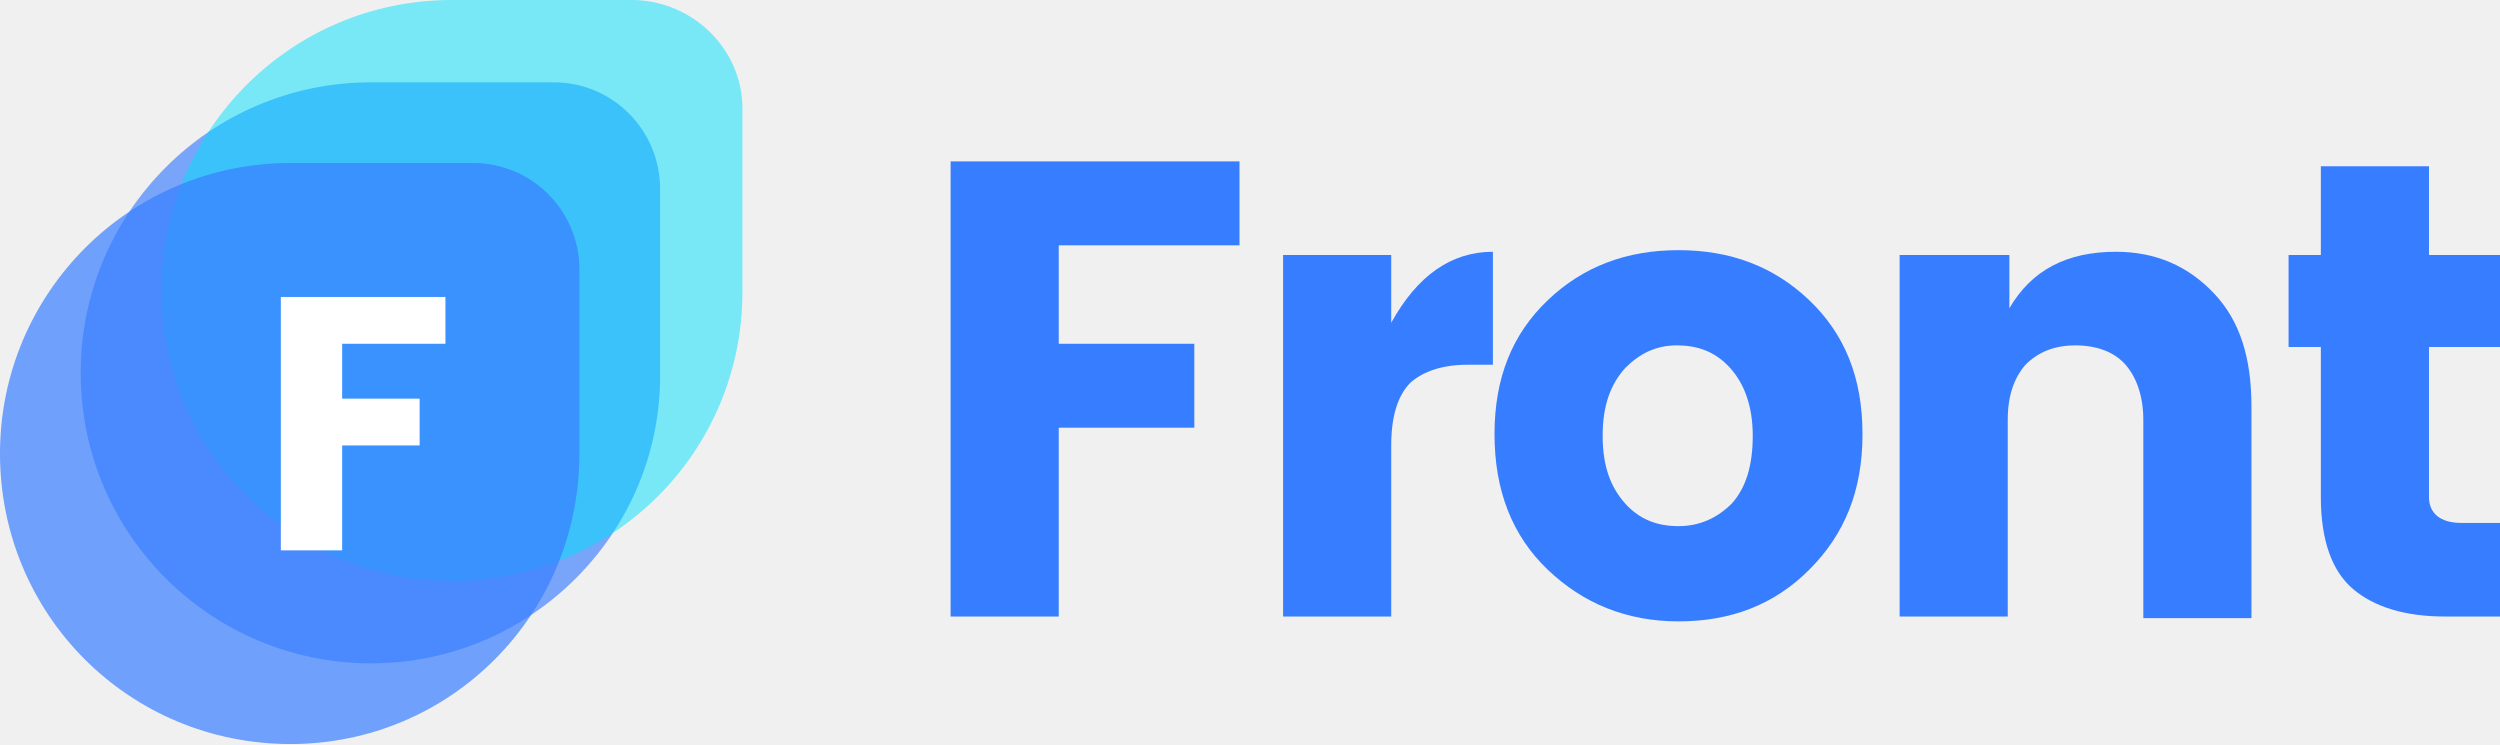
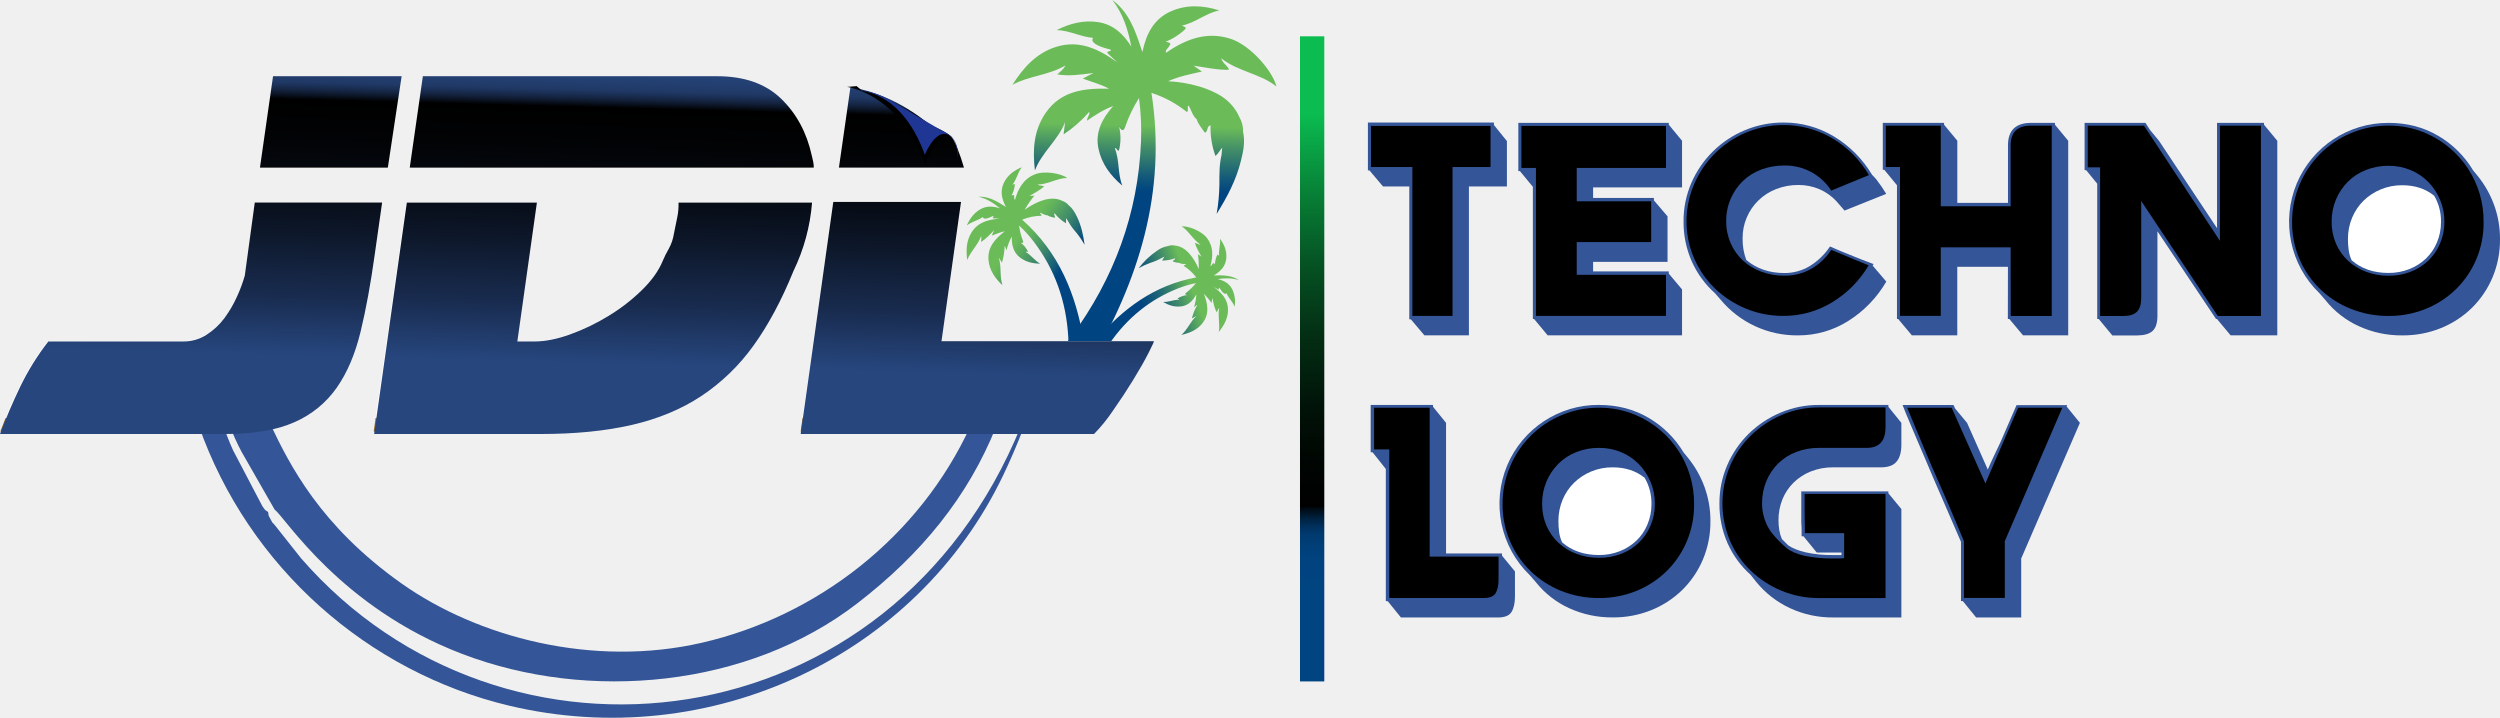
- <svg xmlns="http://www.w3.org/2000/svg" version="1.1" id="Layer_1" x="0px" y="0px" viewBox="0 0 154.9 46.1" style="enable-background:new 0 0 154.9 46.1;" xml:space="preserve">
-   <style type="text/css">
- 	.st0{fill:#377DFF;}
- 	.st1{opacity:0.65; fill:#377DFF; enable-background:new;}
- 	.st2{opacity:0.5; fill:#00DFFC; enable-background:new;}
- 	.st3{opacity:0.7; fill:#377DFF; enable-background:new;}
- 	.st4{fill:#FFFFFF;}
- </style>
-   <path class="st0" d="M58.9,38.2V10h17.9v5.2H65.6v6.1H74v5.2h-8.4v11.7H58.9z" />
-   <path class="st0" d="M86.2,15.8V20c1.6-2.9,3.7-4.4,6.3-4.4v7h-1.6c-1.5,0-2.7,0.4-3.5,1.1c-0.8,0.8-1.2,2.1-1.2,3.9v10.6h-6.7V15.8  H86.2z" />
-   <path class="st0" d="M95.9,35.3c-2.2-2.1-3.3-4.9-3.3-8.4c0-3.5,1.1-6.2,3.3-8.3c2.2-2.1,4.9-3.1,8.1-3.1s5.9,1,8.1,3.1  s3.3,4.8,3.3,8.3s-1.1,6.2-3.3,8.4s-4.9,3.2-8.1,3.2S98.1,37.4,95.9,35.3z M107.3,31.2c0.9-1,1.3-2.4,1.3-4.2s-0.5-3.2-1.4-4.2  s-2-1.4-3.3-1.4s-2.3,0.5-3.2,1.4c-0.9,1-1.4,2.3-1.4,4.2s0.5,3.2,1.4,4.2s2,1.4,3.3,1.4S106.4,32.1,107.3,31.2z" />
-   <path class="st0" d="M124.5,15.8v3.3c1.4-2.4,3.6-3.5,6.6-3.5c2.5,0,4.5,0.9,6.1,2.6s2.3,4,2.3,7v13.1h-6.7V26  c0-1.4-0.4-2.6-1.1-3.4c-0.7-0.8-1.8-1.2-3.1-1.2s-2.3,0.4-3.1,1.2c-0.7,0.8-1.1,1.9-1.1,3.4v12.2h-6.7V15.8H124.5z" />
-   <path class="st0" d="M152.5,32.4h2.4v5.8h-3.4c-2.5,0-4.4-0.6-5.7-1.7c-1.3-1.1-2-3-2-5.7v-9.3h-2v-5.7h2v-5.5h6.7v5.5h4.4v5.7h-4.4  v9.3C150.5,31.8,151.2,32.4,152.5,32.4z" />
-   <path class="st1" d="M23,41.1L23,41.1c-9.9,0-18-8-18-18l0,0c0-9.9,8-18,18-18h11.3c3.7,0,6.6,3,6.6,6.6v11.4  C41,33,32.9,41.1,23,41.1z" />
-   <path class="st2" d="M28,36L28,36c-9.9,0-18-8-18-18l0,0c0-9.9,8-18,18-18h11.3C43,0.1,46,3.1,46,6.7v11.4C46,28,38,36,28,36z" />
-   <path class="st3" d="M18,46.1L18,46.1c-10,0-18-8-18-18l0,0c0-9.9,8-18,18-18h11.3c3.7,0,6.6,3,6.6,6.6v11.4  C35.9,38.1,27.9,46.1,18,46.1z" />
-   <path class="st4" d="M17.4,34.1V18.4h10.2v2.9h-6.4v3.4H26v2.9h-4.8v6.5H17.4z" />
+ <svg xmlns="http://www.w3.org/2000/svg" xmlns:xlink="http://www.w3.org/1999/xlink" id="Capa_1" data-name="Capa 1" viewBox="0 0 1645.82 472.51">
+   <defs>
+     <style>.cls-1{fill:url(#Degradado_sin_nombre_7);}.cls-2{fill:url(#Degradado_sin_nombre_9);}.cls-3{fill:url(#Degradado_sin_nombre_5);}.cls-14,.cls-4{fill:#345597;}.cls-11,.cls-12,.cls-13,.cls-4{fill-rule:evenodd;}.cls-5{fill:url(#Degradado_sin_nombre_3);}.cls-6{fill:url(#Degradado_sin_nombre_3-2);}.cls-7{fill:url(#Degradado_sin_nombre_3-3);}.cls-8{fill:url(#Degradado_sin_nombre_3-4);}.cls-9{fill:url(#Degradado_sin_nombre_3-5);}.cls-10{fill:none;}.cls-11{fill:url(#Degradado_sin_nombre_375);}.cls-13{fill:#1f3694;}.cls-15{fill:#fff;}.cls-16{fill:url(#Degradado_sin_nombre_8);}</style>
+     <linearGradient id="Degradado_sin_nombre_7" x1="849.39" y1="473.05" x2="910.91" y2="520.45" gradientUnits="userSpaceOnUse">
+       <stop offset="0" stop-color="#6bbc59" />
+       <stop offset="0.07" stop-color="#60b05d" />
+       <stop offset="0.21" stop-color="#439068" />
+       <stop offset="0.39" stop-color="#155c79" />
+       <stop offset="0.46" stop-color="#004481" />
+     </linearGradient>
+     <linearGradient id="Degradado_sin_nombre_9" x1="901.42" y1="531.24" x2="989.33" y2="496.99" gradientUnits="userSpaceOnUse">
+       <stop offset="0.26" stop-color="#004481" />
+       <stop offset="0.31" stop-color="#084d7e" />
+       <stop offset="0.41" stop-color="#1d6576" />
+       <stop offset="0.52" stop-color="#408c69" />
+       <stop offset="0.64" stop-color="#6bbc59" />
+     </linearGradient>
+     <linearGradient id="Degradado_sin_nombre_5" x1="929.16" y1="323.59" x2="922.7" y2="564.34" gradientUnits="userSpaceOnUse">
+       <stop offset="0.01" stop-color="#6bbc59" />
+       <stop offset="0.29" stop-color="#6bbc59" />
+       <stop offset="0.34" stop-color="#6bbc59" />
+       <stop offset="0.4" stop-color="#428e68" />
+       <stop offset="0.48" stop-color="#13597a" />
+       <stop offset="0.52" stop-color="#004481" />
+     </linearGradient>
+     <linearGradient id="Degradado_sin_nombre_3" x1="817.44" y1="598.25" x2="817.44" y2="462.32" gradientUnits="userSpaceOnUse">
+       <stop offset="0" stop-color="#98681a" />
+       <stop offset="0" stop-color="#d4d4d4" />
+       <stop offset="0" stop-color="#fff" />
+       <stop offset="0" />
+       <stop offset="0" stop-color="#fff" />
+       <stop offset="0.05" stop-color="#fff" />
+       <stop offset="0.12" stop-color="#fff" />
+       <stop offset="1" stop-color="#fff" />
+     </linearGradient>
+     <linearGradient id="Degradado_sin_nombre_3-2" x1="576.91" y1="429.55" x2="576.91" y2="375.9" xlink:href="#Degradado_sin_nombre_3" />
+     <linearGradient id="Degradado_sin_nombre_3-3" x1="564.65" y1="598.25" x2="564.65" y2="462.32" xlink:href="#Degradado_sin_nombre_3" />
+     <linearGradient id="Degradado_sin_nombre_3-4" x1="217.77" y1="106.56" x2="217.77" y2="52.91" xlink:href="#Degradado_sin_nombre_3" />
+     <linearGradient id="Degradado_sin_nombre_3-5" x1="300.11" y1="598.25" x2="300.11" y2="462.32" xlink:href="#Degradado_sin_nombre_3" />
+     <linearGradient id="Degradado_sin_nombre_375" x1="560.99" y1="318.07" x2="553.53" y2="596.04" gradientUnits="userSpaceOnUse">
+       <stop offset="0.13" stop-color="#26447a" />
+       <stop offset="0.19" stop-color="#254378" />
+       <stop offset="0.21" stop-color="#233f71" />
+       <stop offset="0.23" stop-color="#203966" />
+       <stop offset="0.24" stop-color="#1a2f55" />
+       <stop offset="0.25" stop-color="#14233f" />
+       <stop offset="0.26" stop-color="#0b1424" />
+       <stop offset="0.27" stop-color="#010204" />
+       <stop offset="0.27" />
+       <stop offset="0.36" stop-color="#020305" />
+       <stop offset="0.48" stop-color="#060b14" />
+       <stop offset="0.6" stop-color="#0e192d" />
+       <stop offset="0.74" stop-color="#192c50" />
+       <stop offset="0.87" stop-color="#26457c" />
+       <stop offset="0.88" stop-color="#27467e" />
+     </linearGradient>
+     <linearGradient id="Degradado_sin_nombre_8" x1="863.82" y1="448.6" x2="863.82" y2="23.91" gradientUnits="userSpaceOnUse">
+       <stop offset="0.13" stop-color="#004481" />
+       <stop offset="0.19" stop-color="#00437f" />
+       <stop offset="0.21" stop-color="#003f78" />
+       <stop offset="0.23" stop-color="#00396d" />
+       <stop offset="0.24" stop-color="#00305c" />
+       <stop offset="0.25" stop-color="#002546" />
+       <stop offset="0.26" stop-color="#00162a" />
+       <stop offset="0.27" stop-color="#00060b" />
+       <stop offset="0.27" />
+       <stop offset="0.34" stop-color="#000502" />
+       <stop offset="0.43" stop-color="#011409" />
+       <stop offset="0.53" stop-color="#032d13" />
+       <stop offset="0.64" stop-color="#055022" />
+       <stop offset="0.75" stop-color="#077d35" />
+       <stop offset="0.86" stop-color="#0ab24c" />
+       <stop offset="0.88" stop-color="#0bbd50" />
+     </linearGradient>
+   </defs>
+   <path class="cls-1" d="M849.39,488.88c.5-.63,1.1.35,1.51-.28a16.08,16.08,0,0,0-4.82-5.91c1.89.6,1.92-.08,1.42-1.41a45.36,45.36,0,0,1-2.44-9.85,81.14,81.14,0,0,1,9.44,10.36c14.2,18.54,21.55,39.57,22.93,62.81.08,1.38.13,2.76.17,4.14,3.43-.19,6.79-.51,10.13-.67-5.09-31.22-16.33-59-40.64-80.48A35.92,35.92,0,0,1,859.86,465c.08-1-1-1.05-1-2,1.69.5,3.09,1.74,4.9,1.73,1.45,1,3.16,1.15,4.78,1.63.58-1.08-1-2-.11-3a26.27,26.27,0,0,0,7.53,6.58,20.92,20.92,0,0,0-.07-3.48l1.38,2a38.81,38.81,0,0,0,5.46,7.64,59.32,59.32,0,0,1,5.45,8c-.85-6.3-2.12-12.47-4.92-18.23-1.35-2.86-2.86-5.62-5.42-7.62a8.94,8.94,0,0,0-3.93-2.88c-5.61-2.8-11.07-1.57-16.46.71a44.67,44.67,0,0,0-8.69,5.06,59,59,0,0,1,6.42-9.38l-3.25.25c3.23-2,6.62-3.67,9.61-6.25-1.17-.84-2.65-.22-4.31-1.25,7.15-.22,12.84-4.28,19.55-4.39-4.13-3-15-4.93-21.31-2.36-7.54,3-11,9.35-13.08,16.74-.74-.56-.45-1.26-.5-1.84-.16-1.62-.12-1.62-1.81-.88a19.94,19.94,0,0,0,2.18-6.64c.21-1.56-.61-.76-1.51-.64,2.82-3.58,3.39-8,6.16-11.46-5.12,2.08-9.37,5.21-11.84,10.25-2.59,5.29-1.54,10.49,1.34,15.93-5.91-3.71-11.35-7.15-18.17-6.72,5.51,1.16,10,4.18,14.33,7.66-4.6-1.53-9.09-1.81-13.39.8-4,2.45-6.66,6.12-8.56,10.48,3.2-2.58,7.34-3.24,10.67-5.61,0,1.68,2.64,1.38,6.77-.7.63.66-.72.78-.15,1.56l4.33.25c-7.43.56-14.24,2.23-18.48,9.05-3.49,5.59-3.65,11.79-2.84,18.16,2.19-5.65,6.95-9.69,9.15-15.72.39,1.53-.05,2.54-.15,3.85,3.44-2,5.85-4.8,8.68-7.79l-1.53,3.61c2.84-.95,5.38-2.23,8.6-2.88-6.43,5-11.47,10.5-10.73,19,.59,6.81,4.36,12,9.19,16.54-2-5.92-.47-12.3-2.47-18.22l2.14,3.36a40.52,40.52,0,0,0,1.74-10.9c.83.66.53,1.74,1.24,2.71a39.28,39.28,0,0,1,3.5-9.05c-.16,5.63,1,10.28,5.12,13.62,3.93,3.14,8.56,4.23,13.56,4.26C855.29,494.63,853.1,490.86,849.39,488.88Z" transform="translate(-174.18 -322.98)" />
+   <path class="cls-2" d="M950.47,520.34c-.09-.69-1-.23-1-.88a13.85,13.85,0,0,1,6.22-2.23c-1.67-.4-1.39-.92-.42-1.68a39.28,39.28,0,0,0,6.24-6.21,70.9,70.9,0,0,0-11.65,3.45c-18.84,7.39-33.74,19.69-45.21,36.32-.68,1-1.34,2-2,3-2.45-1.69-4.79-3.43-7.19-5,17.81-20.89,38.61-36.45,66.26-41.5a30.86,30.86,0,0,0-8.3-7.61c.37-.75,1.22-.32,1.59-1-1.47-.39-3.06-.1-4.4-.91a14.27,14.27,0,0,1-4.27-.94c.06-1.06,1.61-1,1.43-2.16a23,23,0,0,1-8.54,1.51,18.78,18.78,0,0,1,1.62-2.56l-1.93.87a33.39,33.39,0,0,1-7.47,3.22,52.67,52.67,0,0,0-7.62,3.47,51.47,51.47,0,0,1,11.84-11.31,17.23,17.23,0,0,1,7.44-3.23,7.72,7.72,0,0,1,4.2-.38c5.42.45,8.89,3.81,11.86,7.91a38.05,38.05,0,0,1,4.15,7.66,51.46,51.46,0,0,0-.52-9.84l2.28,1.64c-1.49-2.93-3.24-5.7-4.3-8.95,1.25-.09,2.07,1,3.76,1-5.19-3.37-7.58-8.94-12.49-12,4.42-.4,13.29,3.06,16.83,7.81,4.2,5.64,3.91,11.86,2.14,18.29.81-.09.9-.74,1.2-1.14.85-1.14.82-1.15,1.74.15a17.32,17.32,0,0,1,1.37-5.9c.55-1.25.79-.29,1.41.2-.48-3.92,1.11-7.49.59-11.26,2.85,3.84,4.59,8.06,4.15,12.91-.46,5.09-3.58,8.47-8.15,11.22,6-.1,11.61-.21,16.46,3.16-4.6-1.6-9.29-1.39-14-.74,4.08.93,7.54,2.74,9.54,6.6a18.86,18.86,0,0,1,1.62,11.61c-1.21-3.35-4-5.69-5.37-8.94-.73,1.26-2.57-.17-4.69-3.56-.77.21.18.91-.59,1.22L973,511.8c5.25,3.76,9.53,8.05,9.61,15,.06,5.71-2.61,10.38-6.07,14.75.92-5.18-.79-10.3.29-15.76-1,1-1.1,1.9-1.61,2.92-1.64-3-2.18-6.19-2.92-9.68-.19,1.3-.32,2.22-.49,3.36a59.29,59.29,0,0,0-5.07-6c2.49,6.63,3.76,12.94-.6,18.91-3.5,4.78-8.61,6.92-14.24,8.15,4.17-3.48,5.88-8.91,10-12.42l-3.09,1.54a35,35,0,0,1,3.61-8.87c-.91.12-1.17,1.06-2.14,1.45a33.65,33.65,0,0,0,1.48-8.28c-2.41,4.25-5.32,7.21-9.91,7.81-4.32.57-8.23-.7-12-2.92C943.51,522,946.83,520.15,950.47,520.34Z" transform="translate(-174.18 -322.98)" />
+   <path class="cls-3" d="M908.08,420.55c1.61-.34,1.27,2,2.73,1.53a32.58,32.58,0,0,0,.14-15.57c2.18,3.4,3.14,2.38,4.07-.35a92.58,92.58,0,0,1,9-18.65,166.79,166.79,0,0,1,1.32,28.57c-1.88,47.63-17.76,90.24-45.89,128.53-1.68,2.28-3.4,4.51-5.15,6.72,5.65,4.17,11.33,8,16.79,12.16,32.71-55.67,51.28-113.93,41.13-179.37a73.11,73.11,0,0,1,23.37,12.64c1.38-1.4-.23-3,1-4.32,2,3,2.59,6.75,5.43,9.1,1,3.43,3.47,5.92,5.39,8.8,2.32-.95,1-4.37,3.7-4.83a54.19,54.19,0,0,0,3.24,20.16c2-1.82,2.94-3.74,4.45-5.56l-.45,4.95c-1.52,6.3-1.43,12.71-1.4,19.13a120.34,120.34,0,0,1-1.83,19.61c6.88-11,12.92-22.34,16-35,1.62-6.26,2.83-12.55,1.43-19a18,18,0,0,0-2.4-9.63c-5.17-11.73-15.35-16.9-26.78-20.36a90.28,90.28,0,0,0-20.24-3.37c7.61-3.31,14.67-4.62,22.3-6.37l-5.42-3.83c7.66,1.07,15.18,2.85,23.24,2.71-.75-2.86-3.88-3.82-5.15-7.6,11.52,9,25.76,10,36.43,18.6-2.53-10.15-17.07-27.25-30.38-31.49-15.81-5-29.43.38-42.37,9.25-.44-1.86.94-2.57,1.6-3.55,1.88-2.76,1.94-2.72-1.67-3.75a40.75,40.75,0,0,0,12.06-7.58c2.37-2.18,0-2-1.53-3,9.09-1.94,15.82-8.22,24.62-10-10.76-3.4-21.51-4-31.95.65-11,4.93-16.1,14.48-18.67,26.76-4.44-13.52-8.51-26-19.78-34.24,7.14,9,10.3,19.63,12.52,30.71-5.22-8.39-11.93-14.69-22.07-16.2-9.54-1.41-18.44.92-27.1,5.3,8.38.12,15.74,4.49,24.06,5.1-2.24,2.61,2.36,5.61,11.54,7.73.13,1.87-2.15.29-2.26,2.25l6.48,6.05c-12.41-8.82-25.28-15.06-40.83-9.9-12.76,4.24-21.1,13.76-28.14,24.81,10.81-6,23.54-6.14,34.86-12.73-1.37,2.91-3.39,3.91-5.25,5.84,8,1.32,15.45.09,23.78-.92L887,374.69c5.68,2.21,11.35,3.52,17.25,6.69-16.68-.46-31.71,1.55-41.62,15.84-7.95,11.45-8.76,24.47-7.13,37.94,4.51-11.94,15.29-19.91,19.88-31.83-.31,2.46-.62,4.92-1,8.07a81.92,81.92,0,0,0,16.94-14.84c.45,2.12-1.44,3.42-1.57,5.87,5.4-3.63,10.37-7.05,17.28-9.64-7.59,8.63-11.91,17.39-9.71,28,2.07,10.06,7.92,17.81,15.73,24.39C909.85,437.27,911.33,428.5,908.08,420.55Z" transform="translate(-174.18 -322.98)" />
+   <path class="cls-4" d="M813.09,603.41C779.4,676.72,712,728.66,636.31,746.1c-71.93,16.56-147.79-3.58-197.92-39.1-53.5-37.87-73.54-78.18-86-104.27l-27.1.11a144.55,144.55,0,0,0,8,17.72l21.75,38c6.77,4.72,42.91,64.17,123.39,94.91,83.33,31.83,188.08,22.16,259.94-33.14,42.34-32.59,73.23-70.42,91.75-116.87Z" transform="translate(-174.18 -322.98)" />
+   <path class="cls-4" d="M350.69,660.06c-3.19-2.4-.66.28-3.76-3.8l-19.32-36.85C325.18,614,323,608.46,321,602.86l-16.07.08c33,94.18,112.18,162.6,204.27,184.56,132.37,31.56,268.66-32.61,325.52-151.87,3.47-7.3,9.34-20.12,13.67-32.22h-2.08C760.82,813.69,505.58,843.52,372.4,690.54l-17.13-21.63c-2.87-3.64-.54.45-2.95-4.09C350.69,661.79,351.22,663.41,350.69,660.06Z" transform="translate(-174.18 -322.98)" />
+   <path class="cls-5" d="M701.25,607.05H894.64a105.16,105.16,0,0,0,12.18-14.76c4.72-6.62,9.14-13.21,13.27-19.83s7.48-12.41,10.06-17.4,3.72-7.48,3.43-7.48H793.93l13-91.21H722.79Z" transform="translate(-174.18 -322.98)" />
+   <path class="cls-6" d="M707.11,425.09q-4.93-22.45-20-37t-41.52-14.54H453.94L445.4,433h263a21.9,21.9,0,0,0-.43-3.95C707.72,427.89,707.44,426.56,707.11,425.09Z" transform="translate(-174.18 -322.98)" />
+   <path class="cls-7" d="M696.87,500.87a123.5,123.5,0,0,0,12.26-44.5H621.47a40.65,40.65,0,0,1-.9,9.91c-.75,3.39-1.45,6.83-2.14,10.36a30.26,30.26,0,0,1-3.5,10.14,64.83,64.83,0,0,0-4,7.93q-4,9.69-13.86,19.16a123.12,123.12,0,0,1-22.25,17,139,139,0,0,1-25.53,12.12q-13.1,4.63-23.67,4.64H514.17l13-91.21H441.72L420.17,607.05h109.7q34.38,0,60.37-5.95t45.67-18.73a132,132,0,0,0,34.43-32.81Q685.12,529.51,696.87,500.87Z" transform="translate(-174.18 -322.98)" />
+   <polygon class="cls-8" points="171.66 110.04 254.91 110.04 263.88 50.57 180.18 50.57 171.66 110.04" />
+   <path class="cls-9" d="M174.36,607.05h148q28.22,0,45.67-7.71a66,66,0,0,0,27.89-22.48q10.43-14.73,15.76-36.56a505.15,505.15,0,0,0,9.28-50l4.89-33.93h-83.7l-6.64,48a95.93,95.93,0,0,1-5.14,13.66,78.28,78.28,0,0,1-8.36,14.1,44.66,44.66,0,0,1-11.91,11,28.14,28.14,0,0,1-15.33,4.4h-89a163.75,163.75,0,0,0-18.3,29.07Q180.2,591.64,174.36,607.05Z" transform="translate(-174.18 -322.98)" />
+   <path class="cls-10" d="M701.25,607.05H894.64a105.16,105.16,0,0,0,12.18-14.76c4.72-6.62,9.14-13.21,13.27-19.83s7.48-12.41,10.06-17.4,3.72-7.48,3.43-7.48H793.93l13-91.21H722.79Z" transform="translate(-174.18 -322.98)" />
+   <path class="cls-10" d="M707.11,425.09q-4.93-22.45-20-37t-41.52-14.54H453.94L445.4,433h263a21.9,21.9,0,0,0-.43-3.95C707.72,427.89,707.44,426.56,707.11,425.09Z" transform="translate(-174.18 -322.98)" />
+   <path class="cls-10" d="M696.87,500.87a123.5,123.5,0,0,0,12.26-44.5H621.47a40.65,40.65,0,0,1-.9,9.91c-.75,3.39-1.45,6.83-2.14,10.36a30.26,30.26,0,0,1-3.5,10.14,64.83,64.83,0,0,0-4,7.93q-4,9.69-13.86,19.16a123.12,123.12,0,0,1-22.25,17,139,139,0,0,1-25.53,12.12q-13.1,4.63-23.67,4.64H514.17l13-91.21H441.72L420.17,607.05h109.7q34.38,0,60.37-5.95t45.67-18.73a132,132,0,0,0,34.43-32.81Q685.12,529.51,696.87,500.87Z" transform="translate(-174.18 -322.98)" />
+   <polygon class="cls-10" points="171.66 110.04 254.91 110.04 263.88 50.57 180.18 50.57 171.66 110.04" />
+   <path class="cls-10" d="M174.36,607.05h148q28.22,0,45.67-7.71a66,66,0,0,0,27.89-22.48q10.43-14.73,15.76-36.56a505.15,505.15,0,0,0,9.28-50l4.89-33.93h-83.7l-6.64,48a95.93,95.93,0,0,1-5.14,13.66,78.28,78.28,0,0,1-8.36,14.1,44.66,44.66,0,0,1-11.91,11,28.14,28.14,0,0,1-15.33,4.4h-89a163.75,163.75,0,0,0-18.3,29.07Q180.2,591.64,174.36,607.05Z" transform="translate(-174.18 -322.98)" />
+   <path class="cls-11" d="M734.06,380.31l-7.59,53h82.31c-2.4-8.32-6.1-18.17-8.47-20.53-3.46-3.47-13.59-7.27-13.59-7.27C766.29,388.33,746.44,382.36,734.06,380.31ZM701.28,608.7H894.42a108.89,108.89,0,0,0,12.32-15.17c4.77-6.81,9.24-13.58,13.42-20.38s7.56-12.76,10.17-17.89,3.76-7.68,3.47-7.68H794l12.85-91.68H722.76Zm7.29-183.42q-5-22.71-20.25-37.41t-42-14.71H452.56l-8.63,60.14h266a21.5,21.5,0,0,0-.43-4C709.18,428.11,708.91,426.76,708.57,425.28Zm-12,76.08a125.92,125.92,0,0,0,12.23-45H620.88a41.29,41.29,0,0,1-.89,9.93c-.74,3.4-1.44,6.85-2.12,10.38a30,30,0,0,1-3.46,10.16,66.81,66.81,0,0,0-3.95,7.94q-4,9.72-13.71,19.21a122.25,122.25,0,0,1-22,17,137.47,137.47,0,0,1-25.25,12.14q-12.94,4.65-23.4,4.65H514.76l12.87-91.4H442L420.49,608.7H530q34.27,0,60.23-6t45.57-18.94a132.38,132.38,0,0,0,34.36-33.17Q684.81,530.3,696.57,501.36ZM345.32,433.3h84.19l9.07-60.14H353.93ZM174.18,608.7h148.3q28.15,0,45.57-7.8a66.14,66.14,0,0,0,27.84-22.72q10.39-14.89,15.72-37t9.26-50.55l4.88-34.3H341.9l-6.57,48.13a97.59,97.59,0,0,1-5.09,13.69A77.62,77.62,0,0,1,322,532.31a44.64,44.64,0,0,1-11.77,11A27.49,27.49,0,0,1,295,547.77H206a166.85,166.85,0,0,0-18.51,29.78Q180.1,592.9,174.18,608.7Z" transform="translate(-174.18 -322.98)" />
+   <path class="cls-12" d="M731.81,380.19S763.72,384,781.93,427l1.37,3.67s8.8-19.44,15.09-18.53a35.16,35.16,0,0,0-5.5-2.4,29.61,29.61,0,0,1-7-1.94c-3.43-1.49-8.36-4.13-8.36-4.13s-21.1-20.18-35.84-21l-3.56-3Z" transform="translate(-174.18 -322.98)" />
+   <path class="cls-13" d="M733.89,382.44s32-4.74,49.15,42.4c0,0,6.09-15.21,13.92-13.62s7.81,15.68,7.81,15.68,1.28-11.4-6.62-15.76-34.88-20.3-34.88-20.3S749.35,381,733.89,382.44Z" transform="translate(-174.18 -322.98)" />
+   <polygon class="cls-14" points="983.5 80.67 983.5 82.3 992.04 92.87 992.04 122.76 967.03 122.76 967.03 220.78 937.74 220.78 928.8 210.21 927.78 210.21 927.78 122.76 910.49 122.76 901.55 112.19 900.53 112.19 900.53 80.67 983.5 80.67" />
+   <polygon points="902.56 82.91 902.56 109.95 929.81 109.95 929.81 207.97 956.25 207.97 956.25 109.95 981.26 109.95 981.26 82.91 902.56 82.91" />
+   <polygon class="cls-14" points="1048.78 130.29 1088.8 130.29 1088.8 131.91 1097.78 142.43 1097.78 172.38 1048.78 172.38 1048.78 178.69 1098.6 178.69 1098.6 180.12 1107.34 190.54 1107.34 220.78 1018.88 220.78 1009.93 210 1009.12 210 1009.12 122.97 1000.58 112.6 999.56 112.6 999.56 80.87 1098.6 80.87 1098.6 82.09 1107.34 92.67 1107.34 123.37 1048.78 123.37 1048.78 130.29" />
+   <polygon points="1087.01 159.37 1087.01 132.52 1038 132.52 1038 110.56 1096.77 110.56 1096.77 82.91 1001.6 82.91 1001.6 110.56 1011.15 110.56 1011.15 207.97 1096.77 207.97 1096.77 180.92 1038 180.92 1038 159.37 1087.01 159.37" />
+   <path class="cls-14" d="M1303.28,516.11A62.08,62.08,0,0,1,1288,495.26a63.43,63.43,0,0,1-5.49-26.53,62.53,62.53,0,0,1,5.18-25.42,65.87,65.87,0,0,1,35.08-34.57,65,65,0,0,1,25.62-5.09,63.48,63.48,0,0,1,32.95,9.05A73.26,73.26,0,0,1,1406.58,438l2.65,2.85a97,97,0,0,1,6.71,9.76l-27.45,11-5.29-6.1a32.83,32.83,0,0,0-11.29-8,34.45,34.45,0,0,0-13.72-2.75,39.71,39.71,0,0,0-14.65,2.65,35.27,35.27,0,0,0-11.59,7.35,34.51,34.51,0,0,0-10.57,25.3,38.8,38.8,0,0,0,2.44,14.09q10.17,8.56,25,8.57a32,32,0,0,0,16.78-4.58,43,43,0,0,0,13.32-12.91l6.51,2.84,14.64,5.9,7.52,2.85-.61,1,9,10.54a75.39,75.39,0,0,1-25,25.9,61.4,61.4,0,0,1-33.15,9.51,65.33,65.33,0,0,1-51-23.59Z" transform="translate(-174.18 -322.98)" />
+   <path d="M1404.55,438.24a68.88,68.88,0,0,0-23.89-24.11,63.61,63.61,0,0,0-57-3.87,64.06,64.06,0,0,0-34,33.58A61.59,61.59,0,0,0,1303.28,513a65.37,65.37,0,0,0,20.23,13.14,63.46,63.46,0,0,0,24.71,4.79,60.84,60.84,0,0,0,32.23-9,69.91,69.91,0,0,0,23.9-24.25q-6.31-2.65-12.1-5t-12.51-5.2A38.53,38.53,0,0,1,1366.52,500a35.27,35.27,0,0,1-17.69,4.48,42.47,42.47,0,0,1-15.15-2.65,36.75,36.75,0,0,1-12.1-7.33,34,34,0,0,1-8-11.31,35.36,35.36,0,0,1-3-14.57,36.64,36.64,0,0,1,3-14.88,35.87,35.87,0,0,1,8-11.61,35,35,0,0,1,12.1-7.54,42.47,42.47,0,0,1,15.15-2.65,35.95,35.95,0,0,1,30.91,16.51Z" transform="translate(-174.18 -322.98)" />
+   <path class="cls-14" d="M1496.06,498.62h-33.35v45.14h-29.89l-9-10.77h-.81V444.93l-8.34-10.16h-1V403.86H1454v1.22l8.74,10.53v40.91h33.35V418.64q0-14.77,15.25-14.78H1527v1.22l8.74,10.57V543.76H1506l-9-10.77h-1Z" transform="translate(-174.18 -322.98)" />
+   <path d="M1497.89,531h27V405.69h-13.73q-13.32,0-13.32,13v40.06h-46V405.69h-36.19v27.25h9.35v98h26.84V485.81h46Z" transform="translate(-174.18 -322.98)" />
+   <path class="cls-14" d="M1594.48,475.23v55.52q0,7.13-3.15,10.06t-10.06,3h-16.48L1555.85,533h-1V443.92l-7.32-8.95h-1V403.86h40.06l3,4.67,5.9,7.12,38.23,57.55V403.86h30.91v1.22l8.75,10.57V543.76h-30.71l-9-10.77h-.61Z" transform="translate(-174.18 -322.98)" />
+   <path d="M1634.21,531h28.4V405.69h-27v75.85l-50-75.85h-37v27.45h8.13V531h15.46q5.89,0,8.74-2.74t2.85-9.05V455.3Z" transform="translate(-174.18 -322.98)" />
+   <path class="cls-14" d="M1746.59,403.86q18.3,0,32.74,8.54a64.85,64.85,0,0,1,23,22.77l3,3.66A66.51,66.51,0,0,1,1816.14,458a64.82,64.82,0,0,1,3.86,22.37,63.73,63.73,0,0,1-5,25.42,61.87,61.87,0,0,1-13.63,20A62.74,62.74,0,0,1,1781.06,539a66.24,66.24,0,0,1-25.32,4.78,67.31,67.31,0,0,1-28.77-6.1,59.48,59.48,0,0,1-21.86-17.08l-3.87-4.47a65.44,65.44,0,0,1-15-72.5,65.17,65.17,0,0,1,60.4-39.75Z" transform="translate(-174.18 -322.98)" />
+   <path d="M1746.59,405.69a62.2,62.2,0,0,0-24.81,5,62.9,62.9,0,0,0-33.65,33.65,62,62,0,0,0-5,24.81,60.35,60.35,0,0,0,5,24.71,61.12,61.12,0,0,0,13.52,19.52,62,62,0,0,0,20.13,12.91,65.46,65.46,0,0,0,24.81,4.68,64,64,0,0,0,24.61-4.68A61.33,61.33,0,0,0,1791,513.36a60.43,60.43,0,0,0,13.32-19.52,61.47,61.47,0,0,0,4.88-24.71,62.92,62.92,0,0,0-38-58.46A60.79,60.79,0,0,0,1746.59,405.69Z" transform="translate(-174.18 -322.98)" />
+   <path class="cls-14" d="M1708.77,516.51l.81.82a1.58,1.58,0,0,0-.41-.31A1,1,0,0,1,1708.77,516.51Z" transform="translate(-174.18 -322.98)" />
+   <path class="cls-14" d="M1783.4,468.93a35.85,35.85,0,0,1-2.85,14.34,34.11,34.11,0,0,1-7.73,11.28,35,35,0,0,1-11.59,7.32,39.42,39.42,0,0,1-14.64,2.65,41,41,0,0,1-14.84-2.65,35.7,35.7,0,0,1-11.9-7.32,33.68,33.68,0,0,1-7.83-11.18,35.62,35.62,0,0,1-2.85-14.44,37,37,0,0,1,2.85-14.64,36.64,36.64,0,0,1,7.83-11.7,34.62,34.62,0,0,1,11.9-7.72,39.79,39.79,0,0,1,14.84-2.75,37,37,0,0,1,14.64,2.85,35.31,35.31,0,0,1,11.59,7.83,37.34,37.34,0,0,1,7.73,11.69A36.55,36.55,0,0,1,1783.4,468.93Z" transform="translate(-174.18 -322.98)" />
+   <path class="cls-15" d="M1781.16,469.13a33.18,33.18,0,0,0-4.47-17.28q-8.55-6.92-21-6.92a36.21,36.21,0,0,0-14.23,2.75,35.79,35.79,0,0,0-11.29,7.42,33.82,33.82,0,0,0-7.52,11.19,35.72,35.72,0,0,0-2.75,14,51.6,51.6,0,0,0,.51,7.52,23.35,23.35,0,0,0,1.93,6.51q9.55,8.34,24.2,8.34a36.6,36.6,0,0,0,13.83-2.55,33.76,33.76,0,0,0,10.88-6.91,31.62,31.62,0,0,0,7.22-10.57A34.22,34.22,0,0,0,1781.16,469.13Z" transform="translate(-174.18 -322.98)" />
+   <path class="cls-14" d="M1117.58,590.78l8.58,10.58v86H1163v1.43l8.51,10.37v16.67q0,6.31-2.24,10t-9.15,3.66h-63.65l-8.75-10.78h-1.22v-87l-8.74-11h-1.22V589.56h41Z" transform="translate(-174.18 -322.98)" />
+   <path d="M1115.38,591.39h-36.6v27.45h10v97.82h62q6.1,0,8-3.16c1.28-2.09,1.93-5.11,1.93-9V689.41h-45.35Z" transform="translate(-174.18 -322.98)" />
+   <path class="cls-14" d="M1226.82,589.56q18.3,0,32.74,8.54a65,65,0,0,1,23,22.78l3,3.66a66.45,66.45,0,0,1,10.78,19.11,64.82,64.82,0,0,1,3.86,22.37,63.73,63.73,0,0,1-5,25.42,61.78,61.78,0,0,1-13.62,20,62.76,62.76,0,0,1-20.34,13.22,66.24,66.24,0,0,1-25.32,4.78,67.45,67.45,0,0,1-28.77-6.1,59.58,59.58,0,0,1-21.86-17.08l-3.87-4.48a65.43,65.43,0,0,1-15-72.49,65.16,65.16,0,0,1,60.4-39.76Z" transform="translate(-174.18 -322.98)" />
+   <path d="M1226.82,591.39a62.2,62.2,0,0,0-24.81,5A63,63,0,0,0,1168.36,630a62,62,0,0,0-5,24.81,60.31,60.31,0,0,0,5,24.7,61.05,61.05,0,0,0,13.52,19.53A62.14,62.14,0,0,0,1202,712a65.65,65.65,0,0,0,24.81,4.68,64.16,64.16,0,0,0,24.61-4.68,61.49,61.49,0,0,0,19.82-12.91,60.37,60.37,0,0,0,13.32-19.53,61.42,61.42,0,0,0,4.88-24.7,63,63,0,0,0-38-58.47A60.79,60.79,0,0,0,1226.82,591.39Z" transform="translate(-174.18 -322.98)" />
+   <path class="cls-14" d="M1189,702.22l.81.81a1.78,1.78,0,0,0-.41-.3A1.12,1.12,0,0,1,1189,702.22Z" transform="translate(-174.18 -322.98)" />
+   <path class="cls-14" d="M1263.63,654.63a35.78,35.78,0,0,1-2.85,14.34,34.05,34.05,0,0,1-7.73,11.29,35,35,0,0,1-11.59,7.32,39.62,39.62,0,0,1-14.64,2.64,41.19,41.19,0,0,1-14.84-2.64,35.8,35.8,0,0,1-11.9-7.32,33.72,33.72,0,0,1-7.83-11.19,35.58,35.58,0,0,1-2.85-14.44,37.11,37.11,0,0,1,2.85-14.64,36.6,36.6,0,0,1,7.83-11.69,34.74,34.74,0,0,1,11.9-7.73,39.79,39.79,0,0,1,14.84-2.74,37.21,37.21,0,0,1,14.64,2.84,35.31,35.31,0,0,1,11.59,7.83,37.39,37.39,0,0,1,7.73,11.7A36.5,36.5,0,0,1,1263.63,654.63Z" transform="translate(-174.18 -322.98)" />
+   <path class="cls-15" d="M1261.39,654.84a33.21,33.21,0,0,0-4.47-17.29q-8.55-6.9-21-6.91a36.21,36.21,0,0,0-14.23,2.74,35.81,35.81,0,0,0-11.29,7.43,33.78,33.78,0,0,0-7.52,11.18,35.75,35.75,0,0,0-2.75,14,51.74,51.74,0,0,0,.51,7.53,23.28,23.28,0,0,0,1.93,6.5q9.56,8.34,24.2,8.34a36.56,36.56,0,0,0,13.83-2.54,33.79,33.79,0,0,0,10.88-6.92,31.52,31.52,0,0,0,7.22-10.57A34.14,34.14,0,0,0,1261.39,654.84Z" transform="translate(-174.18 -322.98)" />
+   <path class="cls-14" d="M1326.66,701.41a61.3,61.3,0,0,1-15.15-20.75,63.28,63.28,0,0,1-5.38-26.23,62.61,62.61,0,0,1,5.18-25.32,64.79,64.79,0,0,1,14.13-20.64,67.88,67.88,0,0,1,20.85-13.83,64.38,64.38,0,0,1,25.52-5.08h45.55v1.22l8.54,10.58v14.43q0,7.32-3.15,11.09t-10.27,3.76H1381a39,39,0,0,0-14.54,2.63,34.32,34.32,0,0,0-11.39,7.3,32.6,32.6,0,0,0-7.42,11,36.52,36.52,0,0,0-2.64,14.08,38.63,38.63,0,0,0,.5,6.19,25.49,25.49,0,0,0,1.73,6l4.07,4.06q3.86,2.83,11.39,4.66a78.12,78.12,0,0,0,18.1,1.82h5.69v-1.63h-16.27L1361.44,676h-1.22v-4.68c0-.81,0-1.63-.1-2.44s-.11-1.49-.11-2V646.5h57.35v1.22l8.54,10.37v71.38H1381a66,66,0,0,1-28.57-6.2,62.65,62.65,0,0,1-22.07-17.19Z" transform="translate(-174.18 -322.98)" />
+   <path d="M1334.19,654.53a37.6,37.6,0,0,1,2.85-14.88,35.4,35.4,0,0,1,7.82-11.63,34.3,34.3,0,0,1,11.9-7.54,41.62,41.62,0,0,1,15-2.65h31.32q12.39,0,12.4-13.63v-13h-43.72a61.44,61.44,0,0,0-24.71,5,66.5,66.5,0,0,0-20.23,13.52,62.35,62.35,0,0,0-13.73,20.06,63.27,63.27,0,0,0,0,49.21,60.48,60.48,0,0,0,13.73,19.77,65.25,65.25,0,0,0,20.23,13.14,63.6,63.6,0,0,0,24.71,4.79h43.72V648.13h-53.28v12.09q0,3.07.1,6.66t.1,7.07h25.83v16.47a32.08,32.08,0,0,1-3.66.21h-3.86a82.92,82.92,0,0,1-18.92-1.84q-7.72-1.83-11.79-5.3a74.18,74.18,0,0,1-8-8,30.76,30.76,0,0,1-4.78-7.24,32.91,32.91,0,0,1-2.24-6.63A31.7,31.7,0,0,1,1334.19,654.53Z" transform="translate(-174.18 -322.98)" />
+   <path class="cls-14" d="M1534.69,590.58l8.75,10.78-38.64,89.27v38.84h-29.69l-8.74-10.78h-1.22v-39l-17.9-41.28q-2.24-5.49-5-11.8t-5.49-12.81q-2.74-6.51-5.39-12.71t-4.68-11.49h33.55l1,2.24,7.93,9.56,13.63,30.7q2-4.68,4.06-9t4.27-9l10.58-24.4h33.35Z" transform="translate(-174.18 -322.98)" />
+   <path d="M1531.85,591.39h-29.08l-21.56,49.82L1459,591.39h-29.28q4.68,11.19,9.66,23.18t9.86,23q4.47,10,9,20.64t8.85,21v37.42H1494V679.24Z" transform="translate(-174.18 -322.98)" />
+   <rect class="cls-16" x="855.82" y="23.91" width="16" height="424.69" />
</svg>
